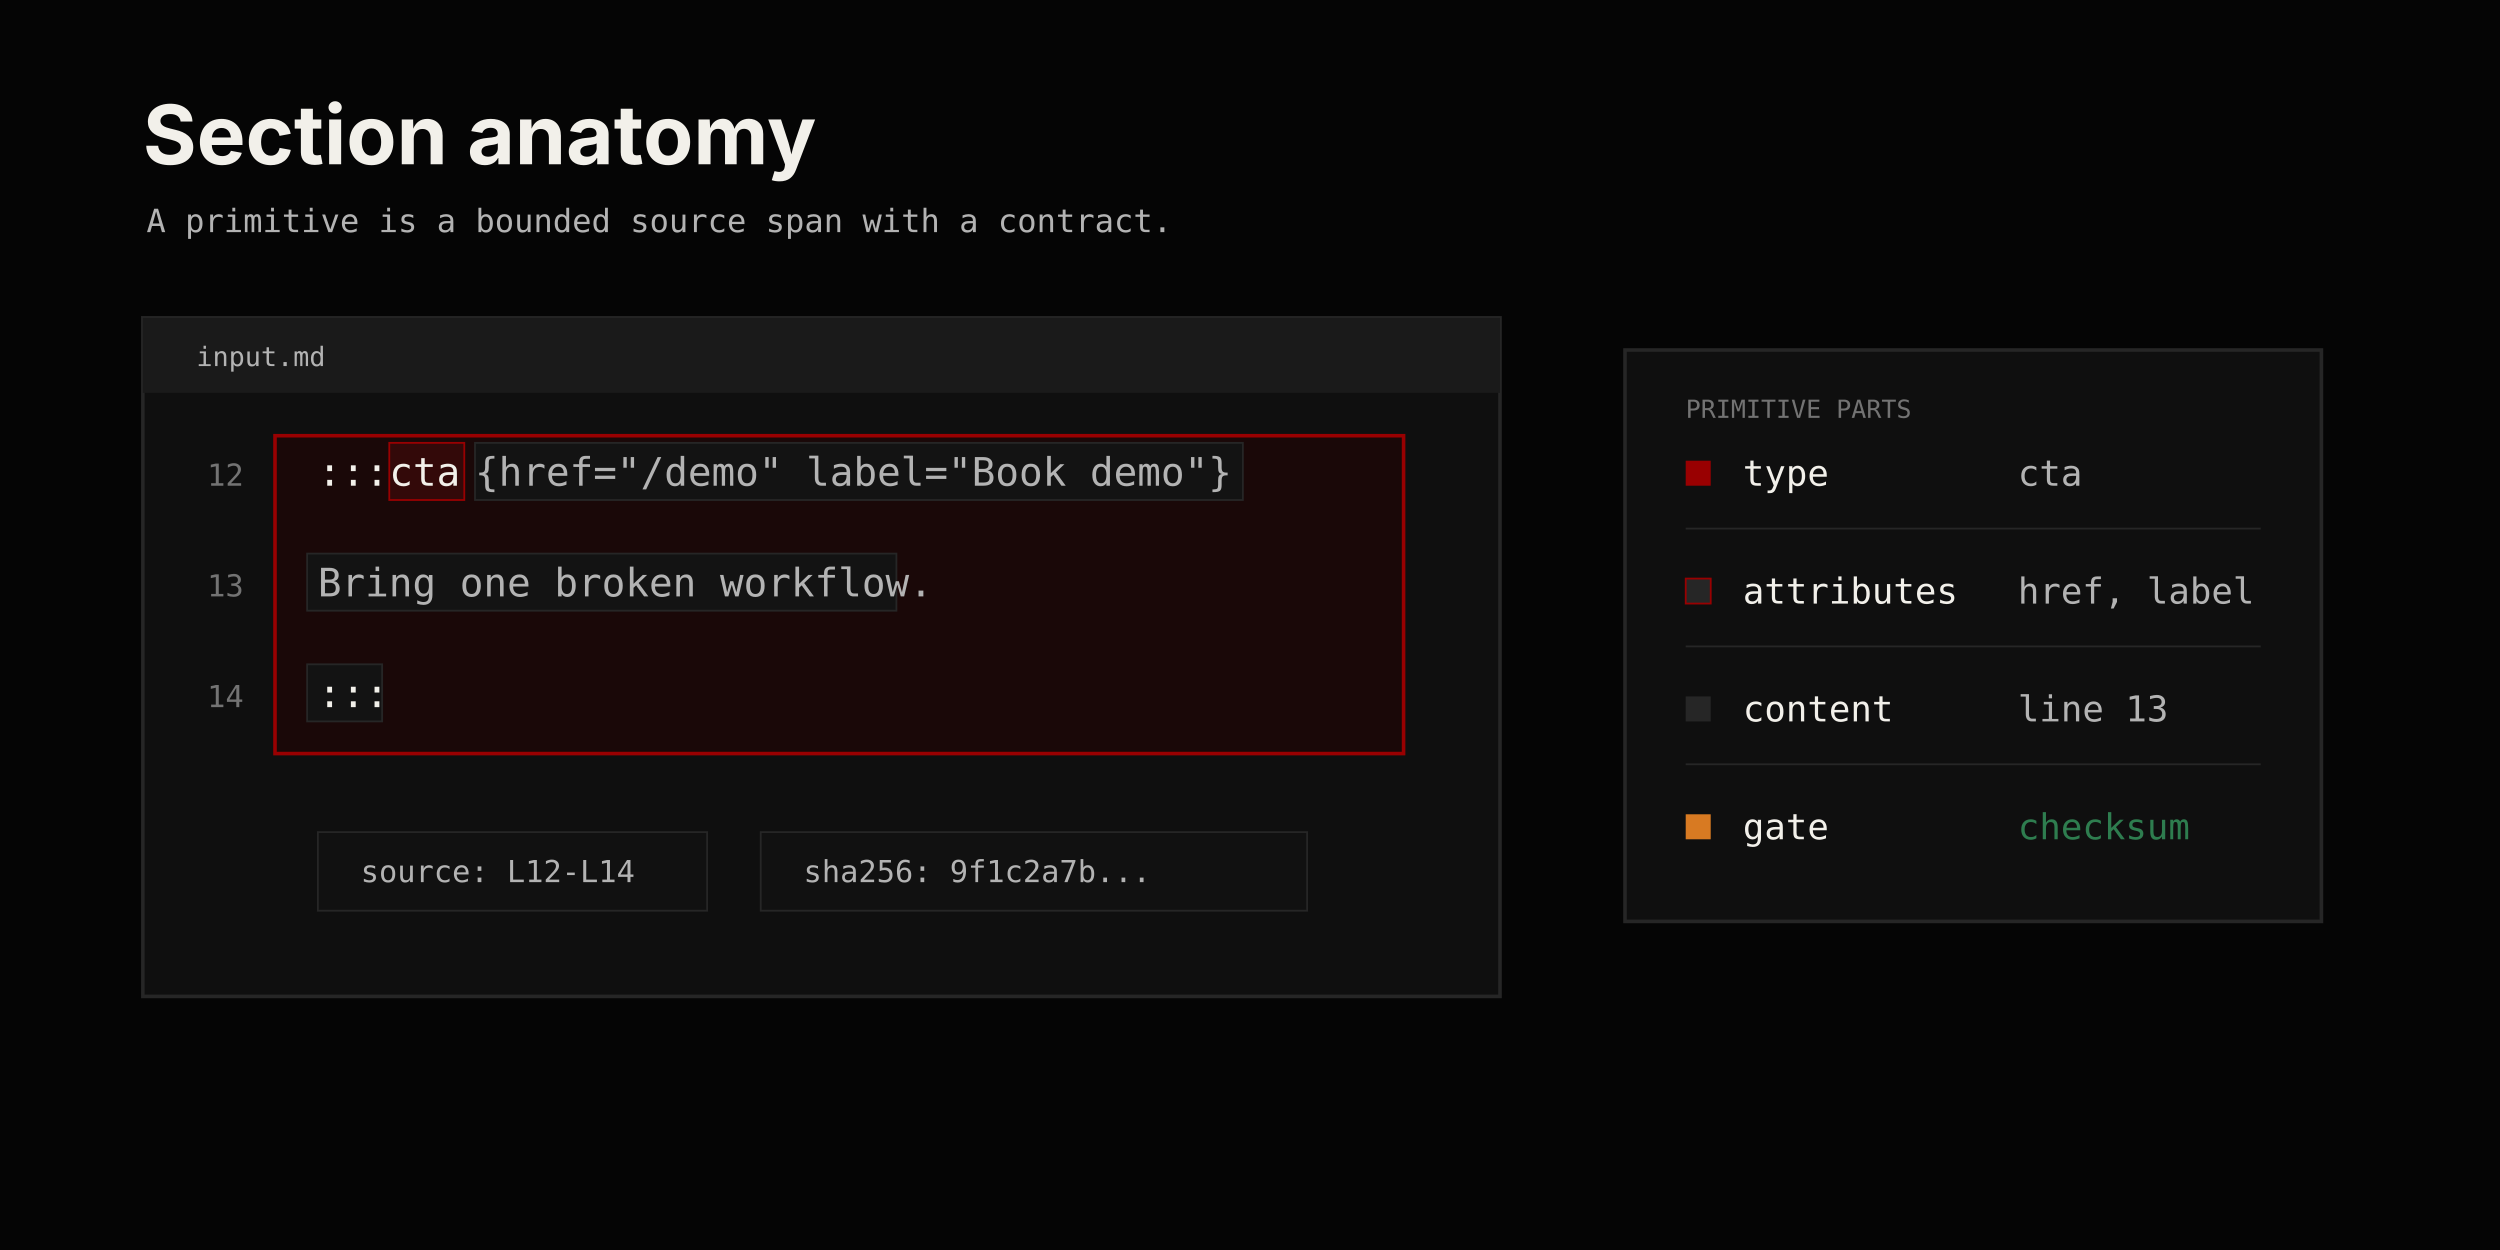
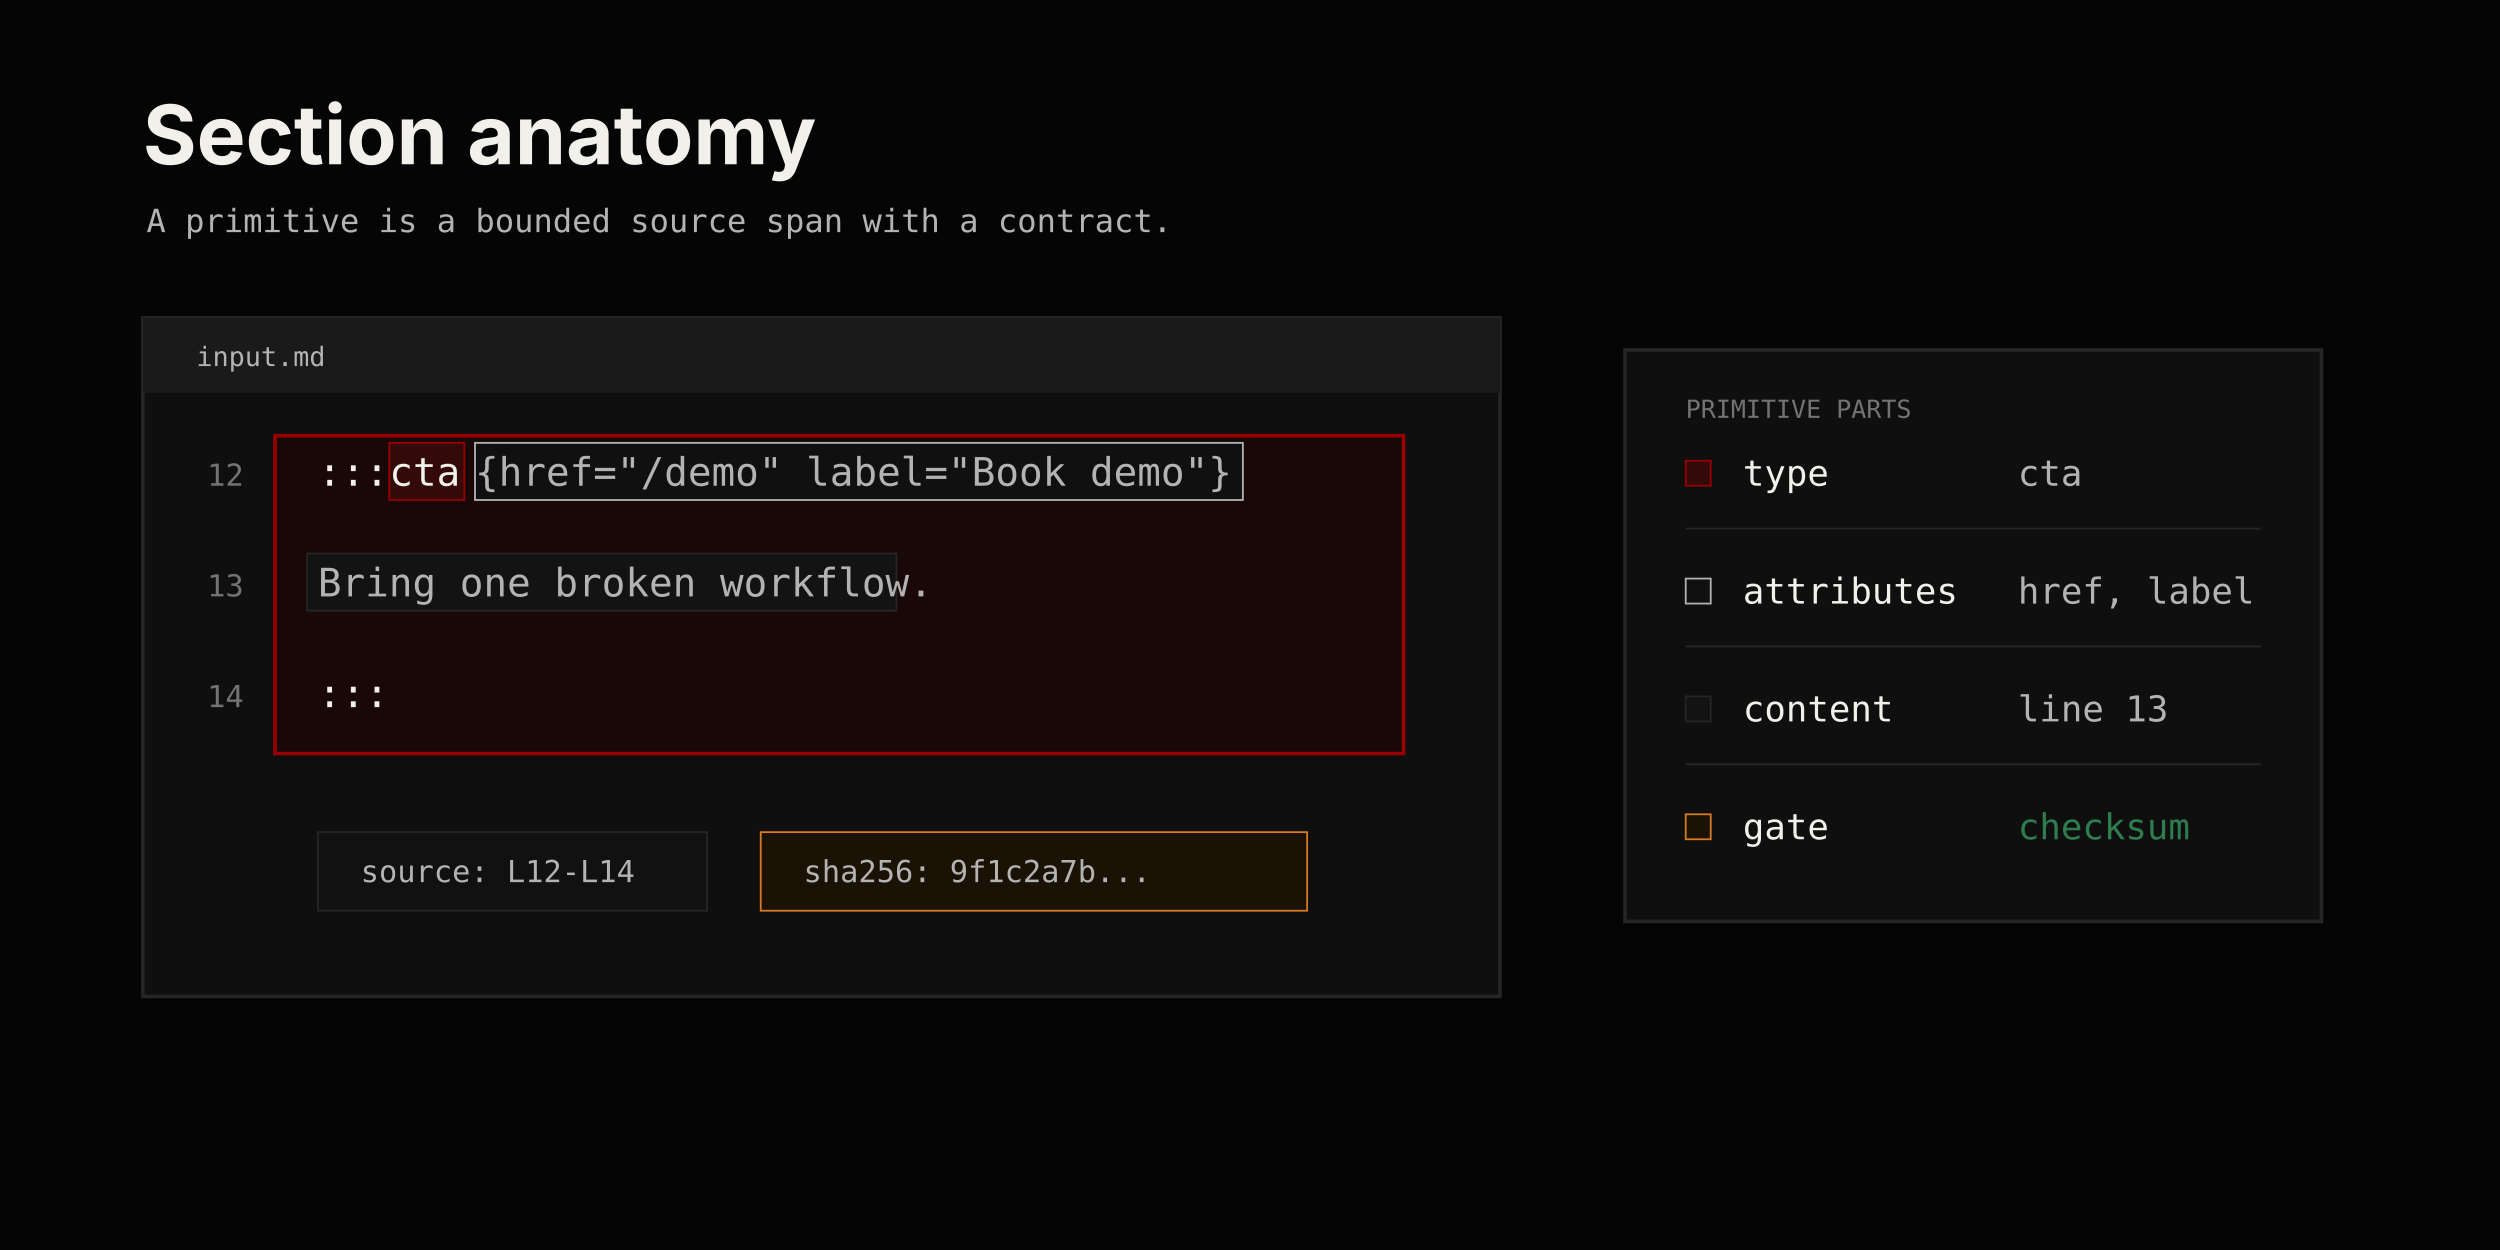
<svg xmlns="http://www.w3.org/2000/svg" width="1400" height="700" viewBox="0 0 1400 700" role="img" aria-labelledby="title desc">
  <rect width="1400" height="700" fill="#050505" />
  <text x="80" y="92" fill="#F2F0EA" font-family="Space Grotesk, Inter, Arial, sans-serif" font-size="46" font-weight="700">Section anatomy</text>
  <text x="82" y="130" fill="#B3B3B3" font-family="JetBrains Mono, Cascadia Mono, monospace" font-size="18">A primitive is a bounded source span with a contract.</text>
  <rect x="80" y="178" width="760" height="380" fill="#0F0F0F" stroke="#262626" stroke-width="2" />
  <rect x="80" y="178" width="760" height="42" fill="#1A1A1A" />
  <text x="110" y="205" fill="#B3B3B3" font-family="JetBrains Mono, Cascadia Mono, monospace" font-size="15">input.md</text>
  <text x="116" y="272" fill="#737373" font-family="JetBrains Mono, Cascadia Mono, monospace" font-size="17">12</text>
  <text x="116" y="334" fill="#737373" font-family="JetBrains Mono, Cascadia Mono, monospace" font-size="17">13</text>
  <text x="116" y="396" fill="#737373" font-family="JetBrains Mono, Cascadia Mono, monospace" font-size="17">14</text>
  <rect x="154" y="244" width="632" height="178" fill="#1A0808" stroke="#990001" stroke-width="2" />
  <rect x="218" y="248" width="42" height="32" fill="#330909" stroke="#990001" stroke-width="1" />
-   <rect x="266" y="248" width="430" height="32" fill="#131313" stroke="#262626" stroke-width="1" />
+   <rect x="266" y="248" width="430" height="32" fill="#101010" stroke="#B3B3B3" stroke-width="1" />
  <rect x="172" y="310" width="330" height="32" fill="#131313" stroke="#262626" stroke-width="1" />
-   <rect x="172" y="372" width="42" height="32" fill="#131313" stroke="#262626" stroke-width="1" />
  <text x="178" y="272" fill="#F2F0EA" font-family="JetBrains Mono, Cascadia Mono, monospace" font-size="22">:::</text>
  <text x="218" y="272" fill="#F2F0EA" font-family="JetBrains Mono, Cascadia Mono, monospace" font-size="22">cta</text>
  <text x="266" y="272" fill="#B3B3B3" font-family="JetBrains Mono, Cascadia Mono, monospace" font-size="22">{href="/demo" label="Book demo"}</text>
  <text x="178" y="334" fill="#B3B3B3" font-family="JetBrains Mono, Cascadia Mono, monospace" font-size="22">Bring one broken workflow.</text>
  <text x="178" y="396" fill="#F2F0EA" font-family="JetBrains Mono, Cascadia Mono, monospace" font-size="22">:::</text>
  <rect x="178" y="466" width="218" height="44" fill="#111111" stroke="#262626" stroke-width="1" />
-   <rect x="426" y="466" width="306" height="44" fill="#111111" stroke="#262626" stroke-width="1" />
+   <rect x="426" y="466" width="306" height="44" fill="#1A1205" stroke="#D87A22" stroke-width="1" />
  <text x="202" y="494" fill="#B3B3B3" font-family="JetBrains Mono, Cascadia Mono, monospace" font-size="17">source: L12-L14</text>
  <text x="450" y="494" fill="#B3B3B3" font-family="JetBrains Mono, Cascadia Mono, monospace" font-size="17">sha256: 9f1c2a7b...</text>
  <rect x="910" y="196" width="390" height="320" fill="#0F0F0F" stroke="#262626" stroke-width="2" />
  <text x="944" y="234" fill="#737373" font-family="JetBrains Mono, Cascadia Mono, monospace" font-size="14">PRIMITIVE PARTS</text>
-   <rect x="944" y="258" width="14" height="14" fill="#990001" />
+   <rect x="944" y="258" width="14" height="14" fill="#330909" stroke="#990001" />
  <text x="976" y="272" fill="#F2F0EA" font-family="JetBrains Mono, Cascadia Mono, monospace" font-size="20">type</text>
  <text x="1130" y="272" fill="#B3B3B3" font-family="JetBrains Mono, Cascadia Mono, monospace" font-size="20">cta</text>
  <line x1="944" y1="296" x2="1266" y2="296" stroke="#262626" stroke-width="1" />
-   <rect x="944" y="324" width="14" height="14" fill="#262626" stroke="#990001" />
+   <rect x="944" y="324" width="14" height="14" fill="#101010" stroke="#B3B3B3" />
  <text x="976" y="338" fill="#F2F0EA" font-family="JetBrains Mono, Cascadia Mono, monospace" font-size="20">attributes</text>
  <text x="1130" y="338" fill="#B3B3B3" font-family="JetBrains Mono, Cascadia Mono, monospace" font-size="20">href, label</text>
  <line x1="944" y1="362" x2="1266" y2="362" stroke="#262626" stroke-width="1" />
-   <rect x="944" y="390" width="14" height="14" fill="#262626" />
+   <rect x="944" y="390" width="14" height="14" fill="#131313" stroke="#262626" />
  <text x="976" y="404" fill="#F2F0EA" font-family="JetBrains Mono, Cascadia Mono, monospace" font-size="20">content</text>
  <text x="1130" y="404" fill="#B3B3B3" font-family="JetBrains Mono, Cascadia Mono, monospace" font-size="20">line 13</text>
  <line x1="944" y1="428" x2="1266" y2="428" stroke="#262626" stroke-width="1" />
-   <rect x="944" y="456" width="14" height="14" fill="#D87A22" />
+   <rect x="944" y="456" width="14" height="14" fill="#1A1205" stroke="#D87A22" />
  <text x="976" y="470" fill="#F2F0EA" font-family="JetBrains Mono, Cascadia Mono, monospace" font-size="20">gate</text>
  <text x="1130" y="470" fill="#2E7D4F" font-family="JetBrains Mono, Cascadia Mono, monospace" font-size="20">checksum</text>
</svg>
